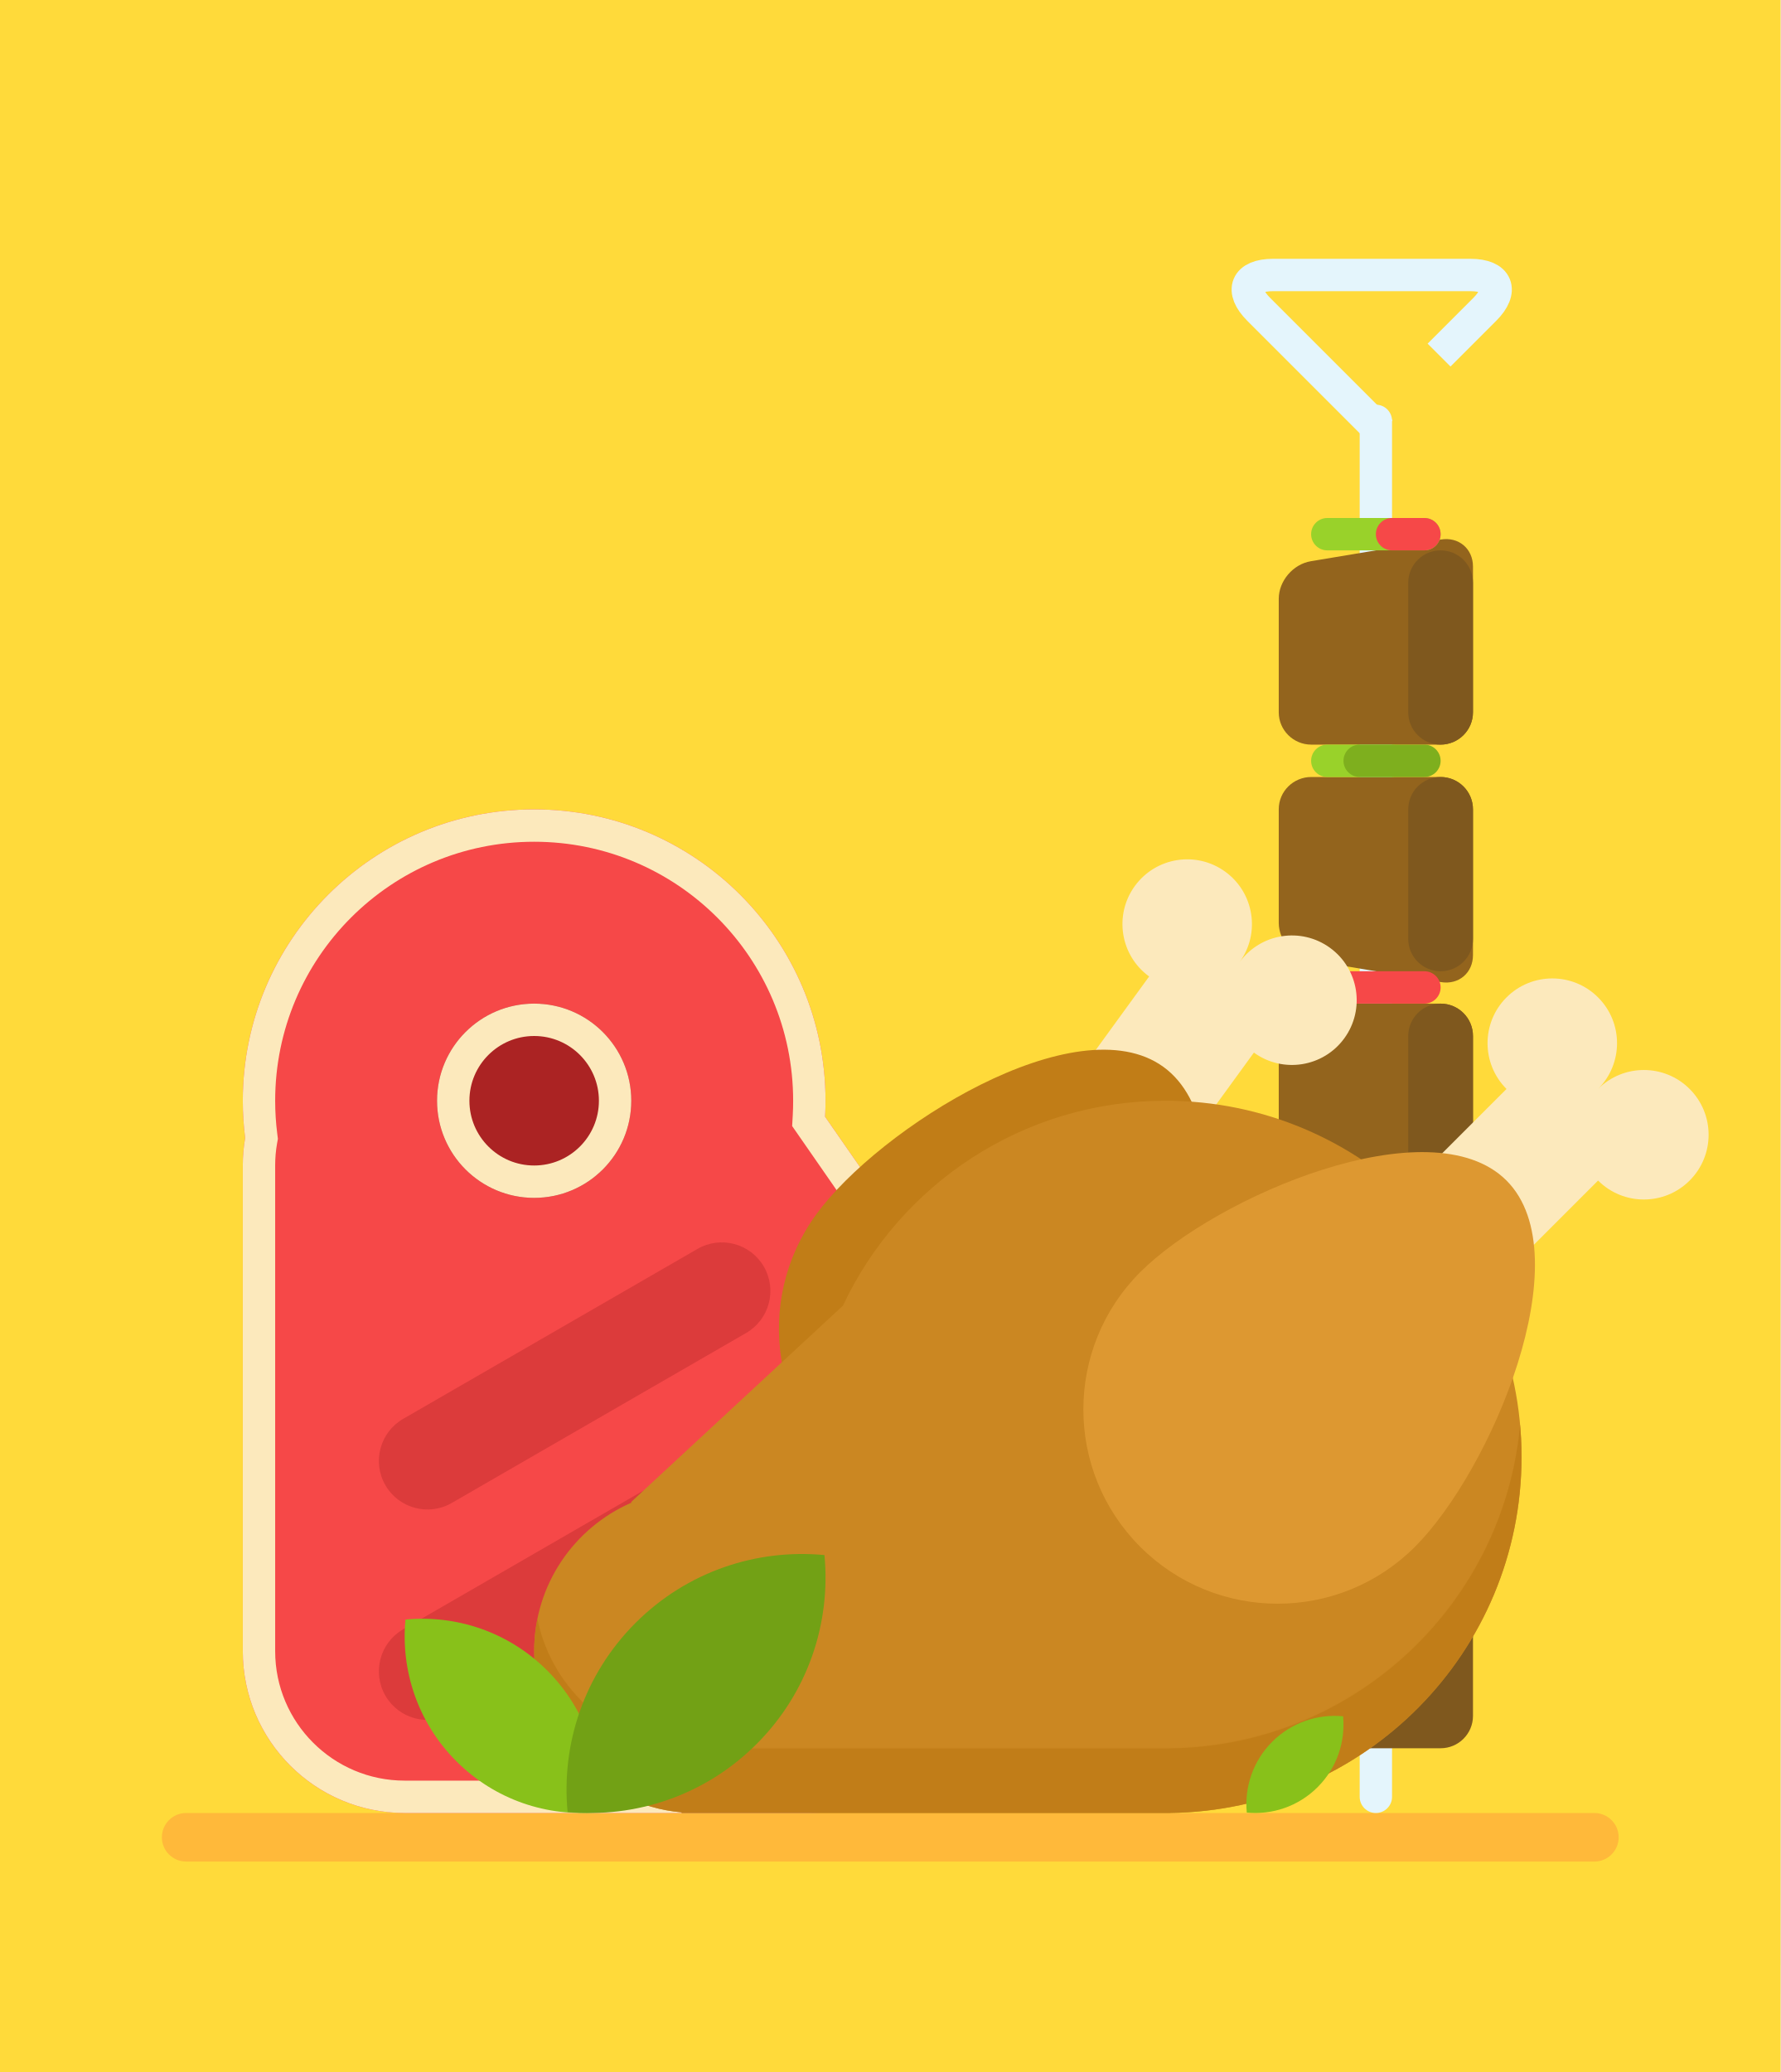
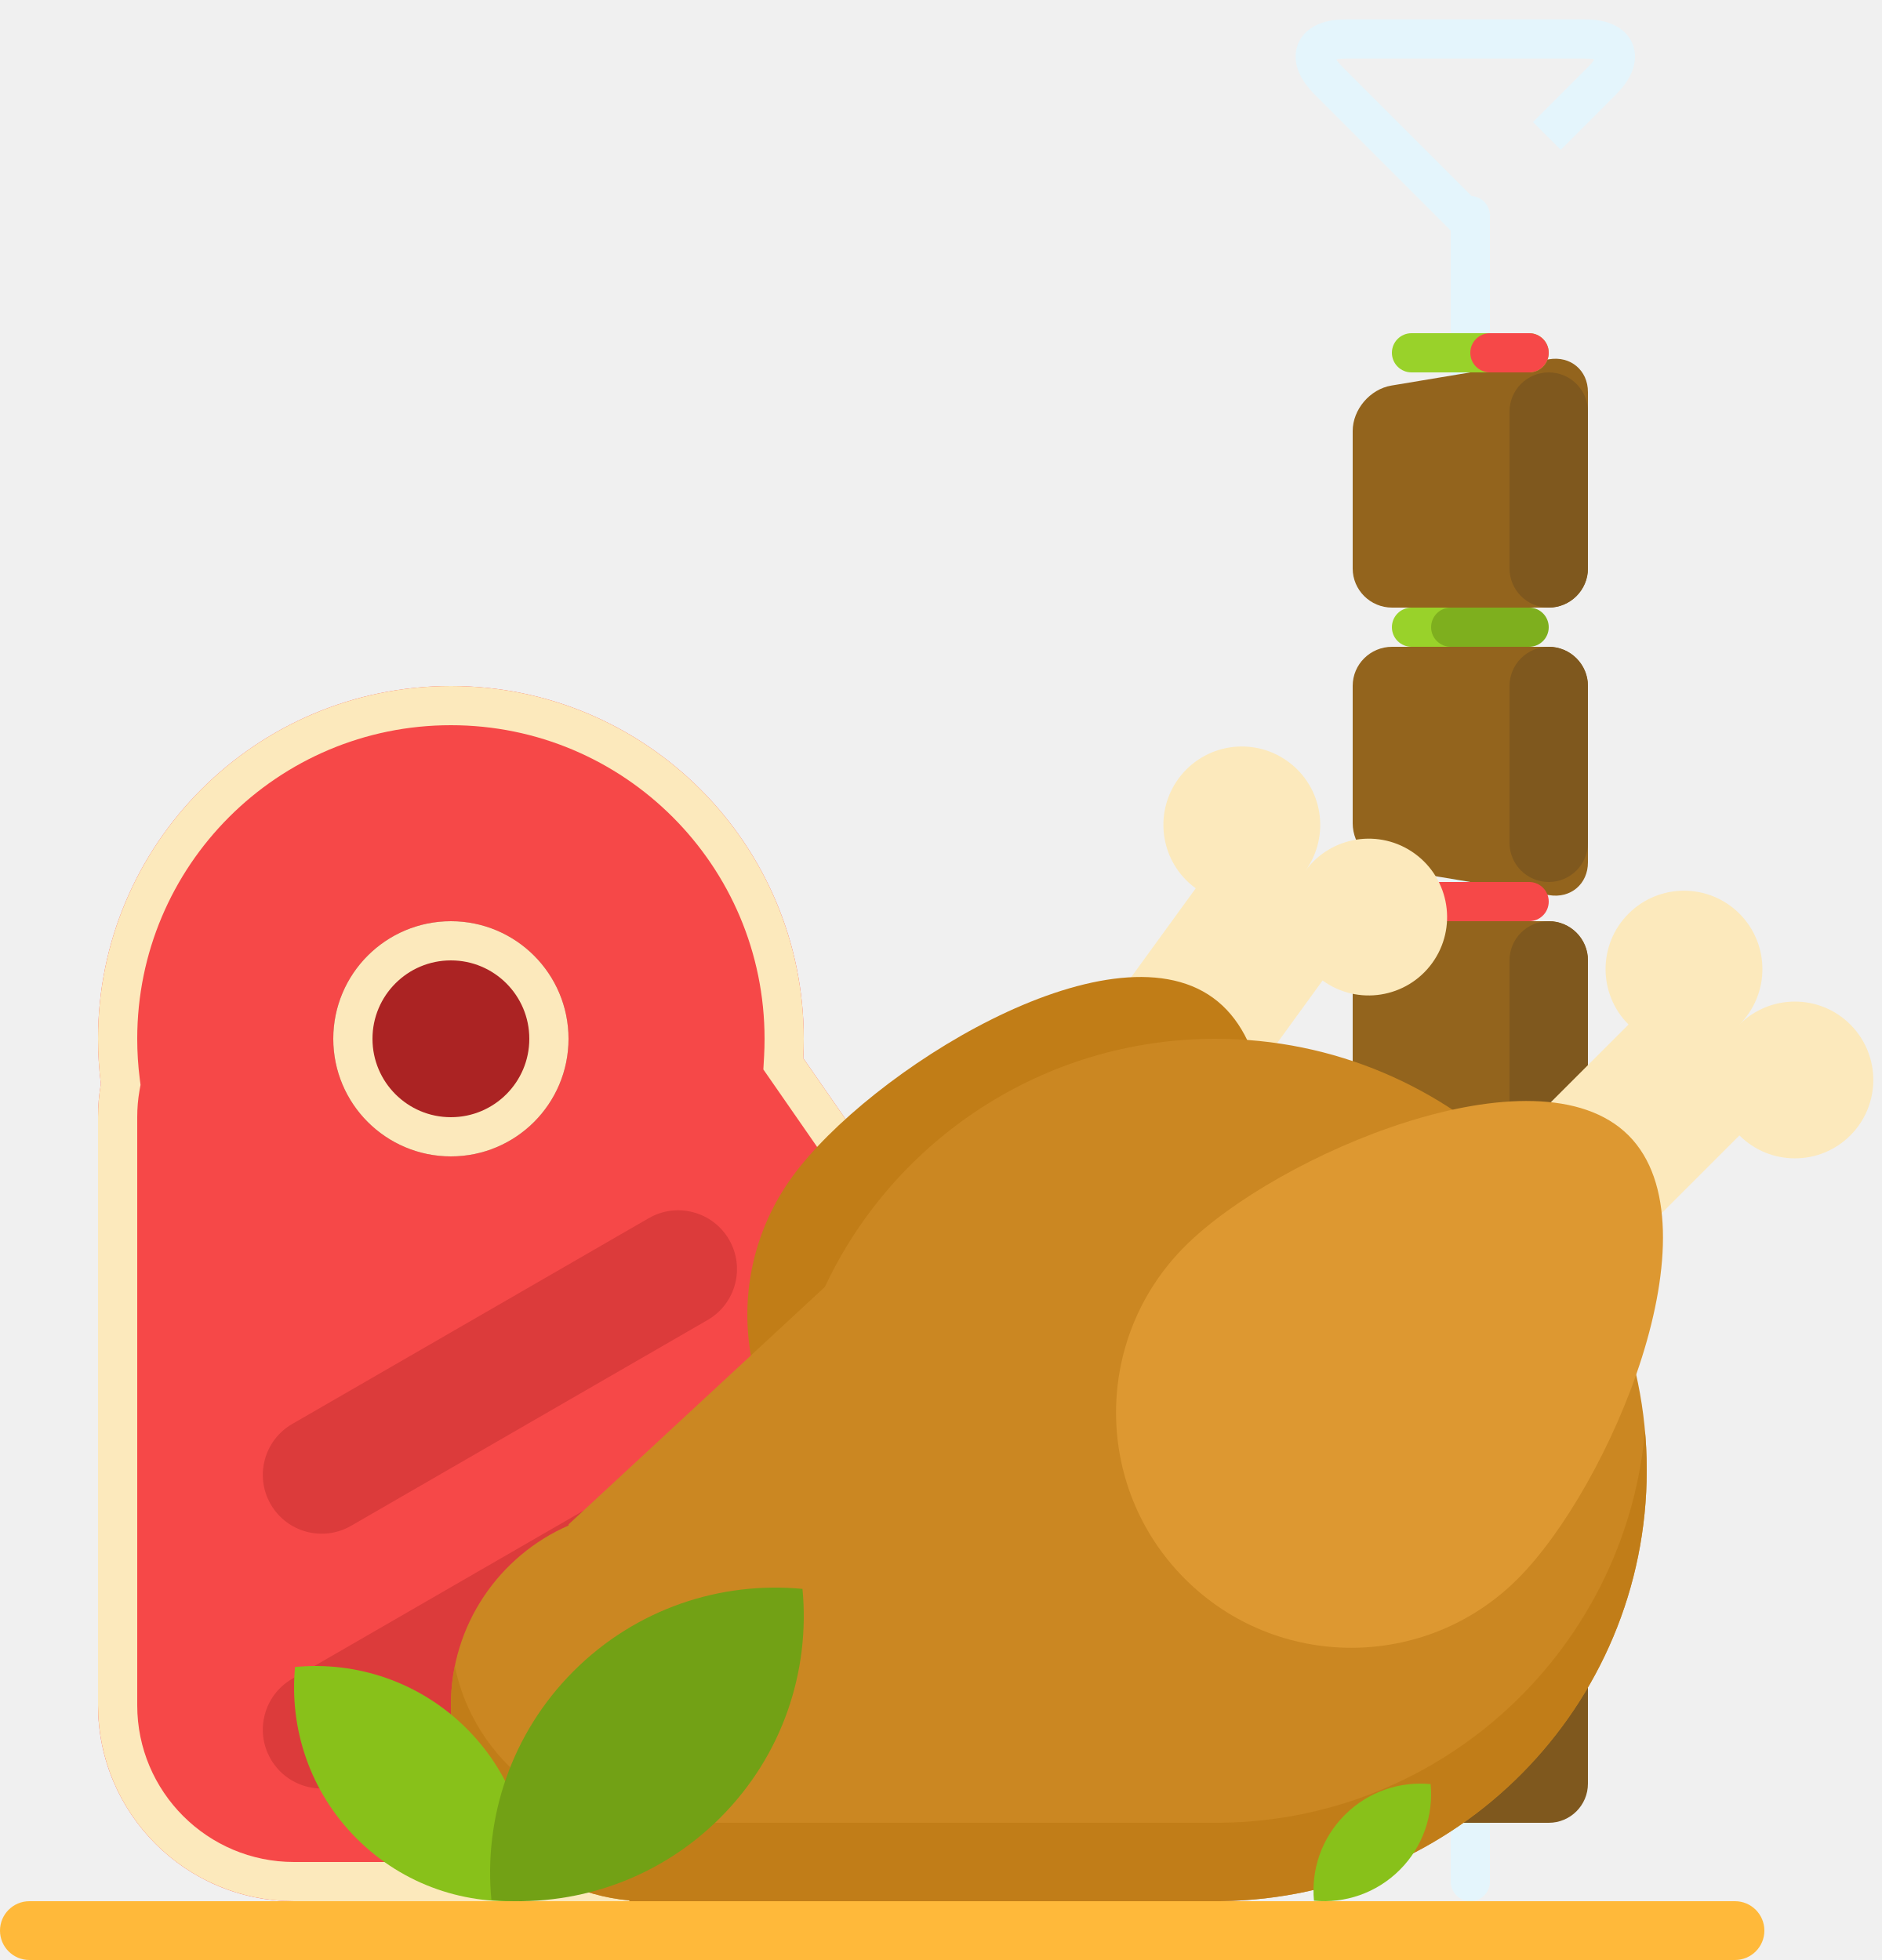
- <svg xmlns="http://www.w3.org/2000/svg" xmlns:xlink="http://www.w3.org/1999/xlink" width="110px" height="128px" viewBox="0 0 110 128" version="1.1">
+ <svg xmlns="http://www.w3.org/2000/svg" xmlns:xlink="http://www.w3.org/1999/xlink" width="96px" height="100px" viewBox="0 0 96 100" version="1.1">
  <defs>
-     <rect id="path-1" x="0" y="0" width="110" height="128" />
-     <filter x="-11.8%" y="-8.6%" width="123.6%" height="120.3%" filterUnits="objectBoundingBox" id="filter-3">
-       <feOffset dx="0" dy="2" in="SourceAlpha" result="shadowOffsetOuter1" />
-       <feGaussianBlur stdDeviation="4" in="shadowOffsetOuter1" result="shadowBlurOuter1" />
-       <feColorMatrix values="0 0 0 0 0   0 0 0 0 0   0 0 0 0 0  0 0 0 0.15 0" type="matrix" in="shadowBlurOuter1" />
-     </filter>
-     <path d="M15.146,70.301 C15.05,70.843 15,71.41 15,71.998 L15,102.002 C15,107.519 19.478,112 25.001,112 L49.999,112 C55.521,112 60,107.523 60,102 L60,92 C60,86.475 57.45,78.323 54.304,73.788 L50.973,68.988 C50.991,68.661 51,68.331 51,68 C51,58.059 42.941,50 33,50 C23.059,50 15,58.059 15,68 C15,68.78 15.05,69.548 15.146,70.301 Z" id="path-4" />
-     <circle id="path-5" cx="33" cy="68" r="6" />
-     <path d="M72.279,111.998 C84.301,111.849 94,102.057 94,90 C94,77.85 84.15,68 72,68 C63.189,68 55.588,73.18 52.075,80.66 L39,92.778 L39.008,92.829 C35.472,94.37 33,97.896 33,102 C33,107.221 37.001,111.507 42.104,111.96 L42.111,112 L72.279,112 Z" id="path-6" />
-     <filter x="-3.3%" y="-4.5%" width="106.6%" height="109.1%" filterUnits="objectBoundingBox" id="filter-7">
+     <path d="M15.146,70.301 C15.05,70.843 15,71.41 15,71.998 L15,102.002 C15,107.519 19.478,112 25.001,112 L49.999,112 C55.521,112 60,107.523 60,102 L60,92 C60,86.475 57.45,78.323 54.304,73.788 L50.973,68.988 C50.991,68.661 51,68.331 51,68 C51,58.059 42.941,50 33,50 C23.059,50 15,58.059 15,68 C15,68.78 15.05,69.548 15.146,70.301 Z" id="path-1" />
+     <circle id="path-2" cx="33" cy="68" r="6" />
+     <path d="M72.279,111.998 C84.301,111.849 94,102.057 94,90 C94,77.85 84.15,68 72,68 C63.189,68 55.588,73.18 52.075,80.66 L39,92.778 L39.008,92.829 C35.472,94.37 33,97.896 33,102 C33,107.221 37.001,111.507 42.104,111.96 L42.111,112 L72.279,112 Z" id="path-3" />
+     <filter x="-3.3%" y="-4.5%" width="106.6%" height="109.1%" filterUnits="objectBoundingBox" id="filter-4">
      <feOffset dx="0" dy="-4" in="SourceAlpha" result="shadowOffsetInner1" />
      <feComposite in="shadowOffsetInner1" in2="SourceAlpha" operator="arithmetic" k2="-1" k3="1" result="shadowInnerInner1" />
      <feColorMatrix values="0 0 0 0 0.754   0 0 0 0 0.486   0 0 0 0 0.086  0 0 0 0.834 0" type="matrix" in="shadowInnerInner1" />
    </filter>
-     <path d="M12,44 C18.627,44 24,38.627 24,32 C24,25.373 18.627,12 12,12 C5.373,12 -1.42e-14,25.373 -1.42e-14,32 C-1.42e-14,38.627 5.373,44 12,44 Z" id="path-8" />
-     <filter x="-6.2%" y="-4.7%" width="112.5%" height="109.4%" filterUnits="objectBoundingBox" id="filter-9">
+     <path d="M12,44 C18.627,44 24,38.627 24,32 C24,25.373 18.627,12 12,12 C5.373,12 -1.42e-14,25.373 -1.42e-14,32 C-1.42e-14,38.627 5.373,44 12,44 Z" id="path-5" />
+     <filter x="-6.2%" y="-4.7%" width="112.5%" height="109.4%" filterUnits="objectBoundingBox" id="filter-6">
      <feOffset dx="-3" dy="-2" in="SourceAlpha" result="shadowOffsetInner1" />
      <feComposite in="shadowOffsetInner1" in2="SourceAlpha" operator="arithmetic" k2="-1" k3="1" result="shadowInnerInner1" />
      <feColorMatrix values="0 0 0 0 0.493   0 0 0 0 0.304   0 0 0 0 0.023  0 0 0 0 0" type="matrix" in="shadowInnerInner1" />
    </filter>
  </defs>
  <g id="Page-1" stroke="none" stroke-width="1" fill="none" fill-rule="evenodd">
-     <g id="home" transform="translate(-916, -732)">
+     <g id="no-results" transform="translate(-926, -747)">
      <g id="catégories" transform="translate(428, 552)">
        <g id="item" transform="translate(488, 180)">
          <g id="illustration">
-             <mask id="mask-2" fill="white">
-               <use xlink:href="#path-1" />
-             </mask>
-             <g id="bg">
-               <use fill="black" fill-opacity="1" filter="url(#filter-3)" xlink:href="#path-1" />
-               <use fill="#FFDA3A" fill-rule="evenodd" xlink:href="#path-1" />
+             <rect id="shadow" fill="#FFB93A" x="10" y="112" width="90" height="3" rx="1.5" />
+             <g id="Group-14" transform="translate(77, 16)">
+               <rect id="Rectangle-59" fill="#E4F5FC" x="7" y="9" width="2" height="87" rx="1" />
+               <path d="M2,20.992 C2,19.892 2.882,18.853 3.982,18.67 L12.018,17.33 C13.113,17.148 14,17.894 14,19.003 L14,27.997 C14,29.103 13.098,30 11.991,30 L4.009,30 C2.899,30 2,29.1 2,28.008 L2,20.992 Z" id="Rectangle-60" fill="#93641D" />
+               <rect id="Rectangle-60" fill="#7F581E" x="10" y="18" width="4" height="12" rx="2" />
+               <rect id="Rectangle-61" fill="#99D22A" x="4" y="16" width="8" height="2" rx="1" />
+               <rect id="Rectangle-61" fill="#F64848" x="8" y="16" width="4" height="2" rx="1" />
+               <path d="M2,33.992 C2,32.892 2.902,32 4.009,32 L11.991,32 C13.101,32 14,32.894 14,34.003 L14,42.997 C14,44.103 13.118,44.853 12.018,44.67 L3.982,43.33 C2.887,43.148 2,42.1 2,41.008 L2,33.992 Z" id="Rectangle-60" fill="#93641D" />
+               <rect id="Rectangle-60" fill="#7F581E" x="10" y="32" width="4" height="12" rx="2" />
+               <rect id="Rectangle-61" fill="#99D22A" x="4" y="30" width="6" height="2" rx="1" />
+               <rect id="Rectangle-61" fill="#7EAF1E" x="6" y="30" width="6" height="2" rx="1" />
+               <rect id="Rectangle-60" fill="#93641D" x="2" y="46" width="12" height="12" rx="2" />
+               <rect id="Rectangle-60" fill="#7F581E" x="10" y="46" width="4" height="12" rx="2" />
+               <rect id="Rectangle-60" fill="#7F581E" x="2" y="80" width="12" height="12" rx="2" />
+               <rect id="Rectangle-61" fill="#F64848" x="4" y="44" width="8" height="2" rx="1" />
+               <path d="M8.322,10.67 L0.765,3.113 C-0.408,1.94 -0.02,0.988 1.648,0.988 L13.844,0.988 C15.505,0.988 15.898,1.942 14.724,3.115 L11.904,5.936" id="Path-7" stroke="#E4F5FC" stroke-width="2" />
            </g>
-             <rect id="shadow" fill="#FFB93A" mask="url(#mask-2)" x="10" y="112" width="90" height="3" rx="1.5" />
-             <g id="Group-14" mask="url(#mask-2)">
-               <g transform="translate(77, 16)">
-                 <rect id="Rectangle-59" stroke="none" fill="#E4F5FC" fill-rule="evenodd" x="7" y="9" width="2" height="87" rx="1" />
-                 <path d="M2,20.992 C2,19.892 2.882,18.853 3.982,18.67 L12.018,17.33 C13.113,17.148 14,17.894 14,19.003 L14,27.997 C14,29.103 13.098,30 11.991,30 L4.009,30 C2.899,30 2,29.1 2,28.008 L2,20.992 Z" id="Rectangle-60" stroke="none" fill="#93641D" fill-rule="evenodd" />
-                 <rect id="Rectangle-60" stroke="none" fill="#7F581E" fill-rule="evenodd" x="10" y="18" width="4" height="12" rx="2" />
-                 <rect id="Rectangle-61" stroke="none" fill="#99D22A" fill-rule="evenodd" x="4" y="16" width="8" height="2" rx="1" />
-                 <rect id="Rectangle-61" stroke="none" fill="#F64848" fill-rule="evenodd" x="8" y="16" width="4" height="2" rx="1" />
-                 <path d="M2,33.992 C2,32.892 2.902,32 4.009,32 L11.991,32 C13.101,32 14,32.894 14,34.003 L14,42.997 C14,44.103 13.118,44.853 12.018,44.67 L3.982,43.33 C2.887,43.148 2,42.1 2,41.008 L2,33.992 Z" id="Rectangle-60" stroke="none" fill="#93641D" fill-rule="evenodd" />
-                 <rect id="Rectangle-60" stroke="none" fill="#7F581E" fill-rule="evenodd" x="10" y="32" width="4" height="12" rx="2" />
-                 <rect id="Rectangle-61" stroke="none" fill="#99D22A" fill-rule="evenodd" x="4" y="30" width="6" height="2" rx="1" />
-                 <rect id="Rectangle-61" stroke="none" fill="#7EAF1E" fill-rule="evenodd" x="6" y="30" width="6" height="2" rx="1" />
-                 <rect id="Rectangle-60" stroke="none" fill="#93641D" fill-rule="evenodd" x="2" y="46" width="12" height="12" rx="2" />
-                 <rect id="Rectangle-60" stroke="none" fill="#7F581E" fill-rule="evenodd" x="10" y="46" width="4" height="12" rx="2" />
-                 <rect id="Rectangle-60" stroke="none" fill="#7F581E" fill-rule="evenodd" x="2" y="80" width="12" height="12" rx="2" />
-                 <rect id="Rectangle-61" stroke="none" fill="#F64848" fill-rule="evenodd" x="4" y="44" width="8" height="2" rx="1" />
-                 <path d="M8.322,10.67 L0.765,3.113 C-0.408,1.94 -0.02,0.988 1.648,0.988 L13.844,0.988 C15.505,0.988 15.898,1.942 14.724,3.115 L11.904,5.936" id="Path-7" stroke="#E4F5FC" stroke-width="2" fill="none" />
-               </g>
-             </g>
-             <g id="Combined-Shape" mask="url(#mask-2)">
-               <use fill="#F64848" fill-rule="evenodd" xlink:href="#path-4" />
+             <g id="Combined-Shape">
+               <use fill="#F64848" fill-rule="evenodd" xlink:href="#path-1" />
              <path stroke="#FCE9BC" stroke-width="2" d="M16.138,70.175 L16.157,70.326 L16.13,70.475 C16.044,70.965 16,71.474 16,71.998 L16,102.002 C16,106.968 20.032,111 25.001,111 L49.999,111 C54.969,111 59,106.97 59,102 L59,92 C59,86.68 56.512,78.727 53.482,74.358 L49.956,69.276 L49.975,68.934 C49.992,68.624 50,68.312 50,68 C50,58.611 42.389,51 33,51 C23.611,51 16,58.611 16,68 C16,68.732 16.046,69.458 16.138,70.175 Z" />
            </g>
-             <rect id="Rectangle-51" fill="#AB2323" opacity="0.351" mask="url(#mask-2)" transform="translate(35.5, 85) rotate(-30) translate(-35.5, -85) " x="22" y="82" width="27" height="6" rx="3" />
-             <rect id="Rectangle-51" fill="#AB2323" opacity="0.351" mask="url(#mask-2)" transform="translate(35.5, 98) rotate(-30) translate(-35.5, -98) " x="22" y="95" width="27" height="6" rx="3" />
-             <g id="Oval-28" mask="url(#mask-2)">
-               <use fill="#AB2323" fill-rule="evenodd" xlink:href="#path-5" />
+             <rect id="Rectangle-51" fill="#AB2323" opacity="0.351" transform="translate(35.5, 85) rotate(-30) translate(-35.5, -85) " x="22" y="82" width="27" height="6" rx="3" />
+             <rect id="Rectangle-51" fill="#AB2323" opacity="0.351" transform="translate(35.5, 98) rotate(-30) translate(-35.5, -98) " x="22" y="95" width="27" height="6" rx="3" />
+             <g id="Oval-28">
+               <use fill="#AB2323" fill-rule="evenodd" xlink:href="#path-2" />
              <circle stroke="#FCE9BC" stroke-width="2" cx="33" cy="68" r="5" />
            </g>
-             <g id="Group-12" mask="url(#mask-2)">
-               <g transform="translate(66, 74) rotate(-324) translate(-66, -74) translate(54, 52)">
-                 <path d="M16,8 L16,20 L8,20 L8,8 C5.791,8 4,6.209 4,4 C4,1.791 5.791,4.97e-14 8,4.97e-14 C10.209,4.97e-14 12,1.791 12,4 C12,1.791 13.791,4.97e-14 16,4.97e-14 C18.209,4.97e-14 20,1.791 20,4 C20,6.209 18.209,8 16,8 Z" id="Combined-Shape" fill="#FCE9BC" />
-                 <path d="M12,44 C18.627,44 24,38.627 24,32 C24,25.373 18.627,12 12,12 C5.373,12 -1.42e-14,25.373 -1.42e-14,32 C-1.42e-14,38.627 5.373,44 12,44 Z" id="Oval-24" fill="#C17D17" />
-               </g>
+             <g id="Group-12" transform="translate(66, 74) rotate(-324) translate(-66, -74) translate(54, 52)">
+               <path d="M16,8 L16,20 L8,20 L8,8 C5.791,8 4,6.209 4,4 C4,1.791 5.791,4.97e-14 8,4.97e-14 C10.209,4.97e-14 12,1.791 12,4 C12,1.791 13.791,4.97e-14 16,4.97e-14 C18.209,4.97e-14 20,1.791 20,4 C20,6.209 18.209,8 16,8 Z" id="Combined-Shape" fill="#FCE9BC" />
+               <path d="M12,44 C18.627,44 24,38.627 24,32 C24,25.373 18.627,12 12,12 C5.373,12 -1.42e-14,25.373 -1.42e-14,32 C-1.42e-14,38.627 5.373,44 12,44 Z" id="Oval-24" fill="#C17D17" />
            </g>
-             <g id="Combined-Shape" mask="url(#mask-2)">
-               <use fill="#CB8722" fill-rule="evenodd" xlink:href="#path-6" />
-               <use fill="black" fill-opacity="1" filter="url(#filter-7)" xlink:href="#path-6" />
+             <g id="Combined-Shape">
+               <use fill="#CB8722" fill-rule="evenodd" xlink:href="#path-3" />
+               <use fill="black" fill-opacity="1" filter="url(#filter-4)" xlink:href="#path-3" />
            </g>
-             <path d="M25.05,100.05 C24.751,103.177 25.8,106.41 28.195,108.805 C30.59,111.2 33.823,112.249 36.95,111.95 C37.249,108.823 36.2,105.59 33.805,103.195 C31.41,100.8 28.177,99.751 25.05,100.05 L25.05,100.05 Z" id="leaf" fill="#88C11A" mask="url(#mask-2)" />
-             <path d="M35.066,96.066 C34.668,100.237 36.066,104.546 39.26,107.74 C42.454,110.934 46.763,112.332 50.934,111.934 C51.332,107.763 49.934,103.454 46.74,100.26 C43.546,97.066 39.237,95.668 35.066,96.066 L35.066,96.066 Z" id="leaf" fill="#72A115" mask="url(#mask-2)" transform="translate(43, 104) scale(-1, 1) translate(-43, -104) " />
-             <path d="M77.025,106.025 C76.876,107.589 77.4,109.205 78.598,110.402 C79.795,111.6 81.411,112.124 82.975,111.975 C83.124,110.411 82.6,108.795 81.402,107.598 C80.205,106.4 78.589,105.876 77.025,106.025 L77.025,106.025 Z" id="leaf" fill="#88C11A" mask="url(#mask-2)" transform="translate(80, 109) scale(-1, 1) translate(-80, -109) " />
-             <g id="Group-12" mask="url(#mask-2)">
-               <g transform="translate(86, 80) rotate(-315) translate(-86, -80) translate(74, 58)">
-                 <path d="M16,8 L16,20 L8,20 L8,8 C5.791,8 4,6.209 4,4 C4,1.791 5.791,6.39e-14 8,6.39e-14 C10.209,6.39e-14 12,1.791 12,4 C12,1.791 13.791,6.39e-14 16,6.39e-14 C18.209,6.39e-14 20,1.791 20,4 C20,6.209 18.209,8 16,8 Z" id="Combined-Shape" fill="#FCE9BC" fill-rule="evenodd" />
-                 <g id="Oval-24" fill="none">
-                   <use fill="#DD9831" fill-rule="evenodd" xlink:href="#path-8" />
-                   <use fill="black" fill-opacity="1" filter="url(#filter-9)" xlink:href="#path-8" />
-                 </g>
+             <path d="M25.05,100.05 C24.751,103.177 25.8,106.41 28.195,108.805 C30.59,111.2 33.823,112.249 36.95,111.95 C37.249,108.823 36.2,105.59 33.805,103.195 C31.41,100.8 28.177,99.751 25.05,100.05 L25.05,100.05 Z" id="leaf" fill="#88C11A" />
+             <path d="M35.066,96.066 C34.668,100.237 36.066,104.546 39.26,107.74 C42.454,110.934 46.763,112.332 50.934,111.934 C51.332,107.763 49.934,103.454 46.74,100.26 C43.546,97.066 39.237,95.668 35.066,96.066 L35.066,96.066 Z" id="leaf" fill="#72A115" transform="translate(43, 104) scale(-1, 1) translate(-43, -104) " />
+             <path d="M77.025,106.025 C76.876,107.589 77.4,109.205 78.598,110.402 C79.795,111.6 81.411,112.124 82.975,111.975 C83.124,110.411 82.6,108.795 81.402,107.598 C80.205,106.4 78.589,105.876 77.025,106.025 L77.025,106.025 Z" id="leaf" fill="#88C11A" transform="translate(80, 109) scale(-1, 1) translate(-80, -109) " />
+             <g id="Group-12" transform="translate(86, 80) rotate(-315) translate(-86, -80) translate(74, 58)">
+               <path d="M16,8 L16,20 L8,20 L8,8 C5.791,8 4,6.209 4,4 C4,1.791 5.791,6.39e-14 8,6.39e-14 C10.209,6.39e-14 12,1.791 12,4 C12,1.791 13.791,6.39e-14 16,6.39e-14 C18.209,6.39e-14 20,1.791 20,4 C20,6.209 18.209,8 16,8 Z" id="Combined-Shape" fill="#FCE9BC" />
+               <g id="Oval-24">
+                 <use fill="#DD9831" fill-rule="evenodd" xlink:href="#path-5" />
+                 <use fill="black" fill-opacity="1" filter="url(#filter-6)" xlink:href="#path-5" />
              </g>
            </g>
          </g>
        </g>
      </g>
    </g>
  </g>
</svg>
